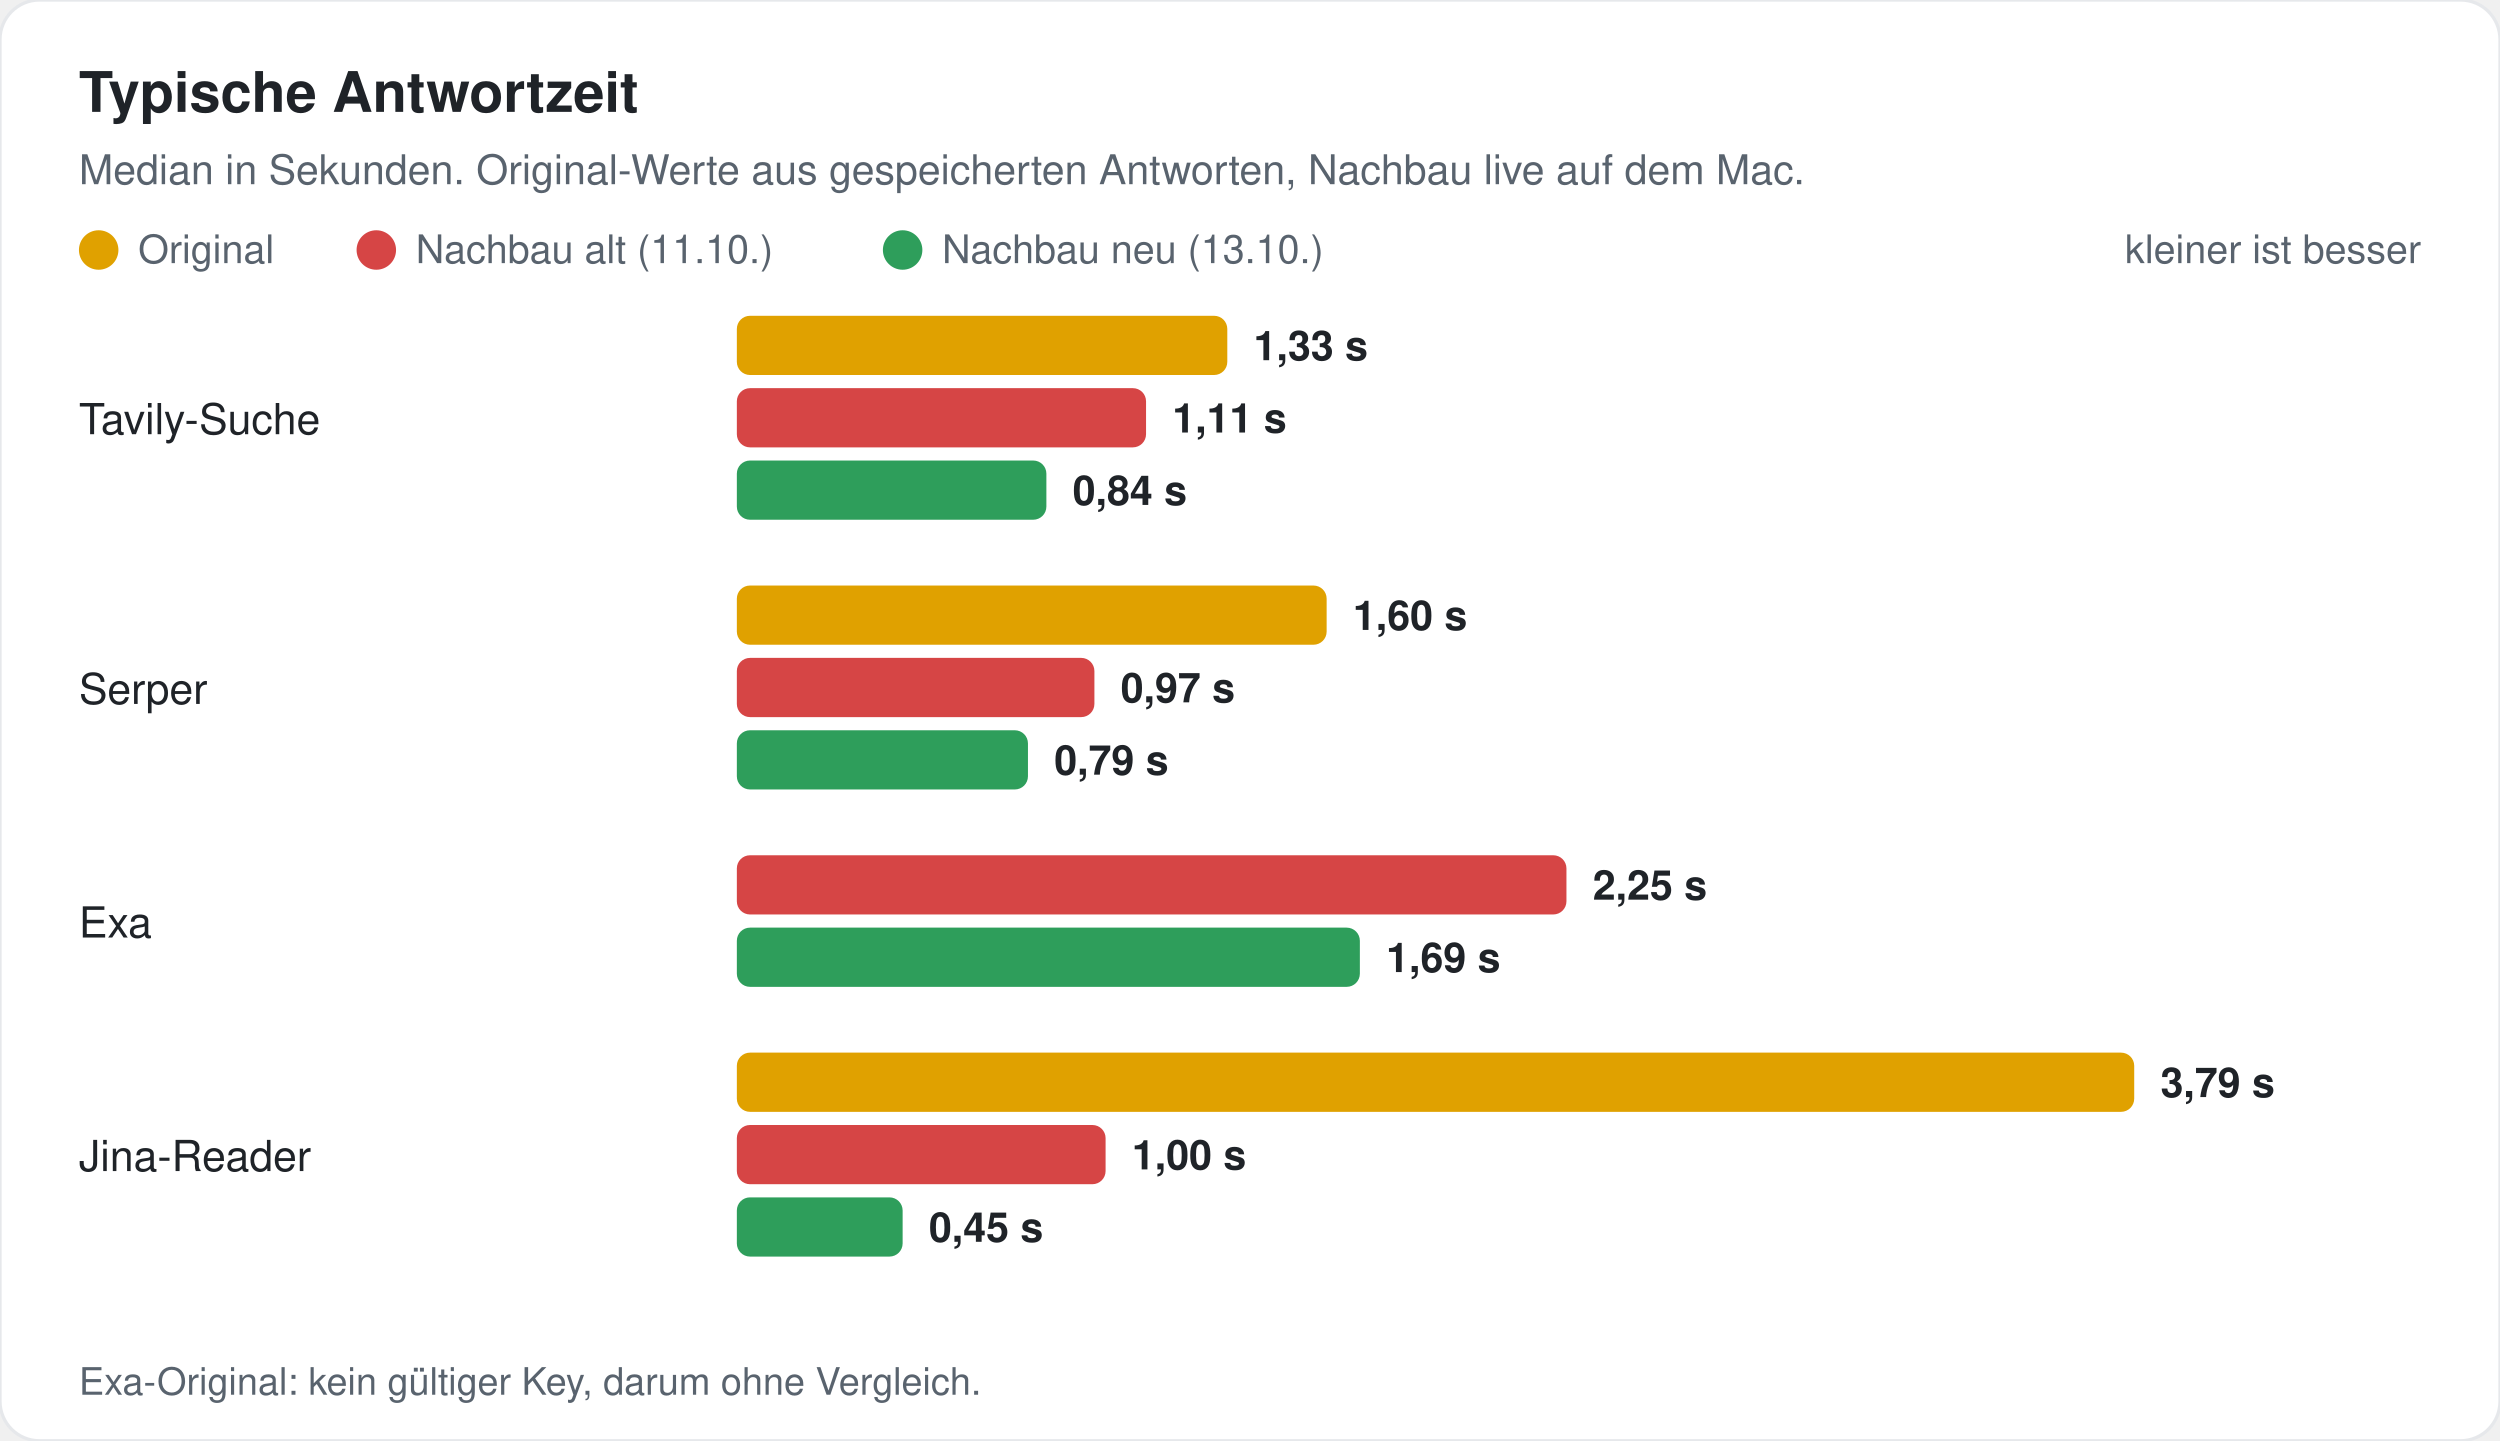
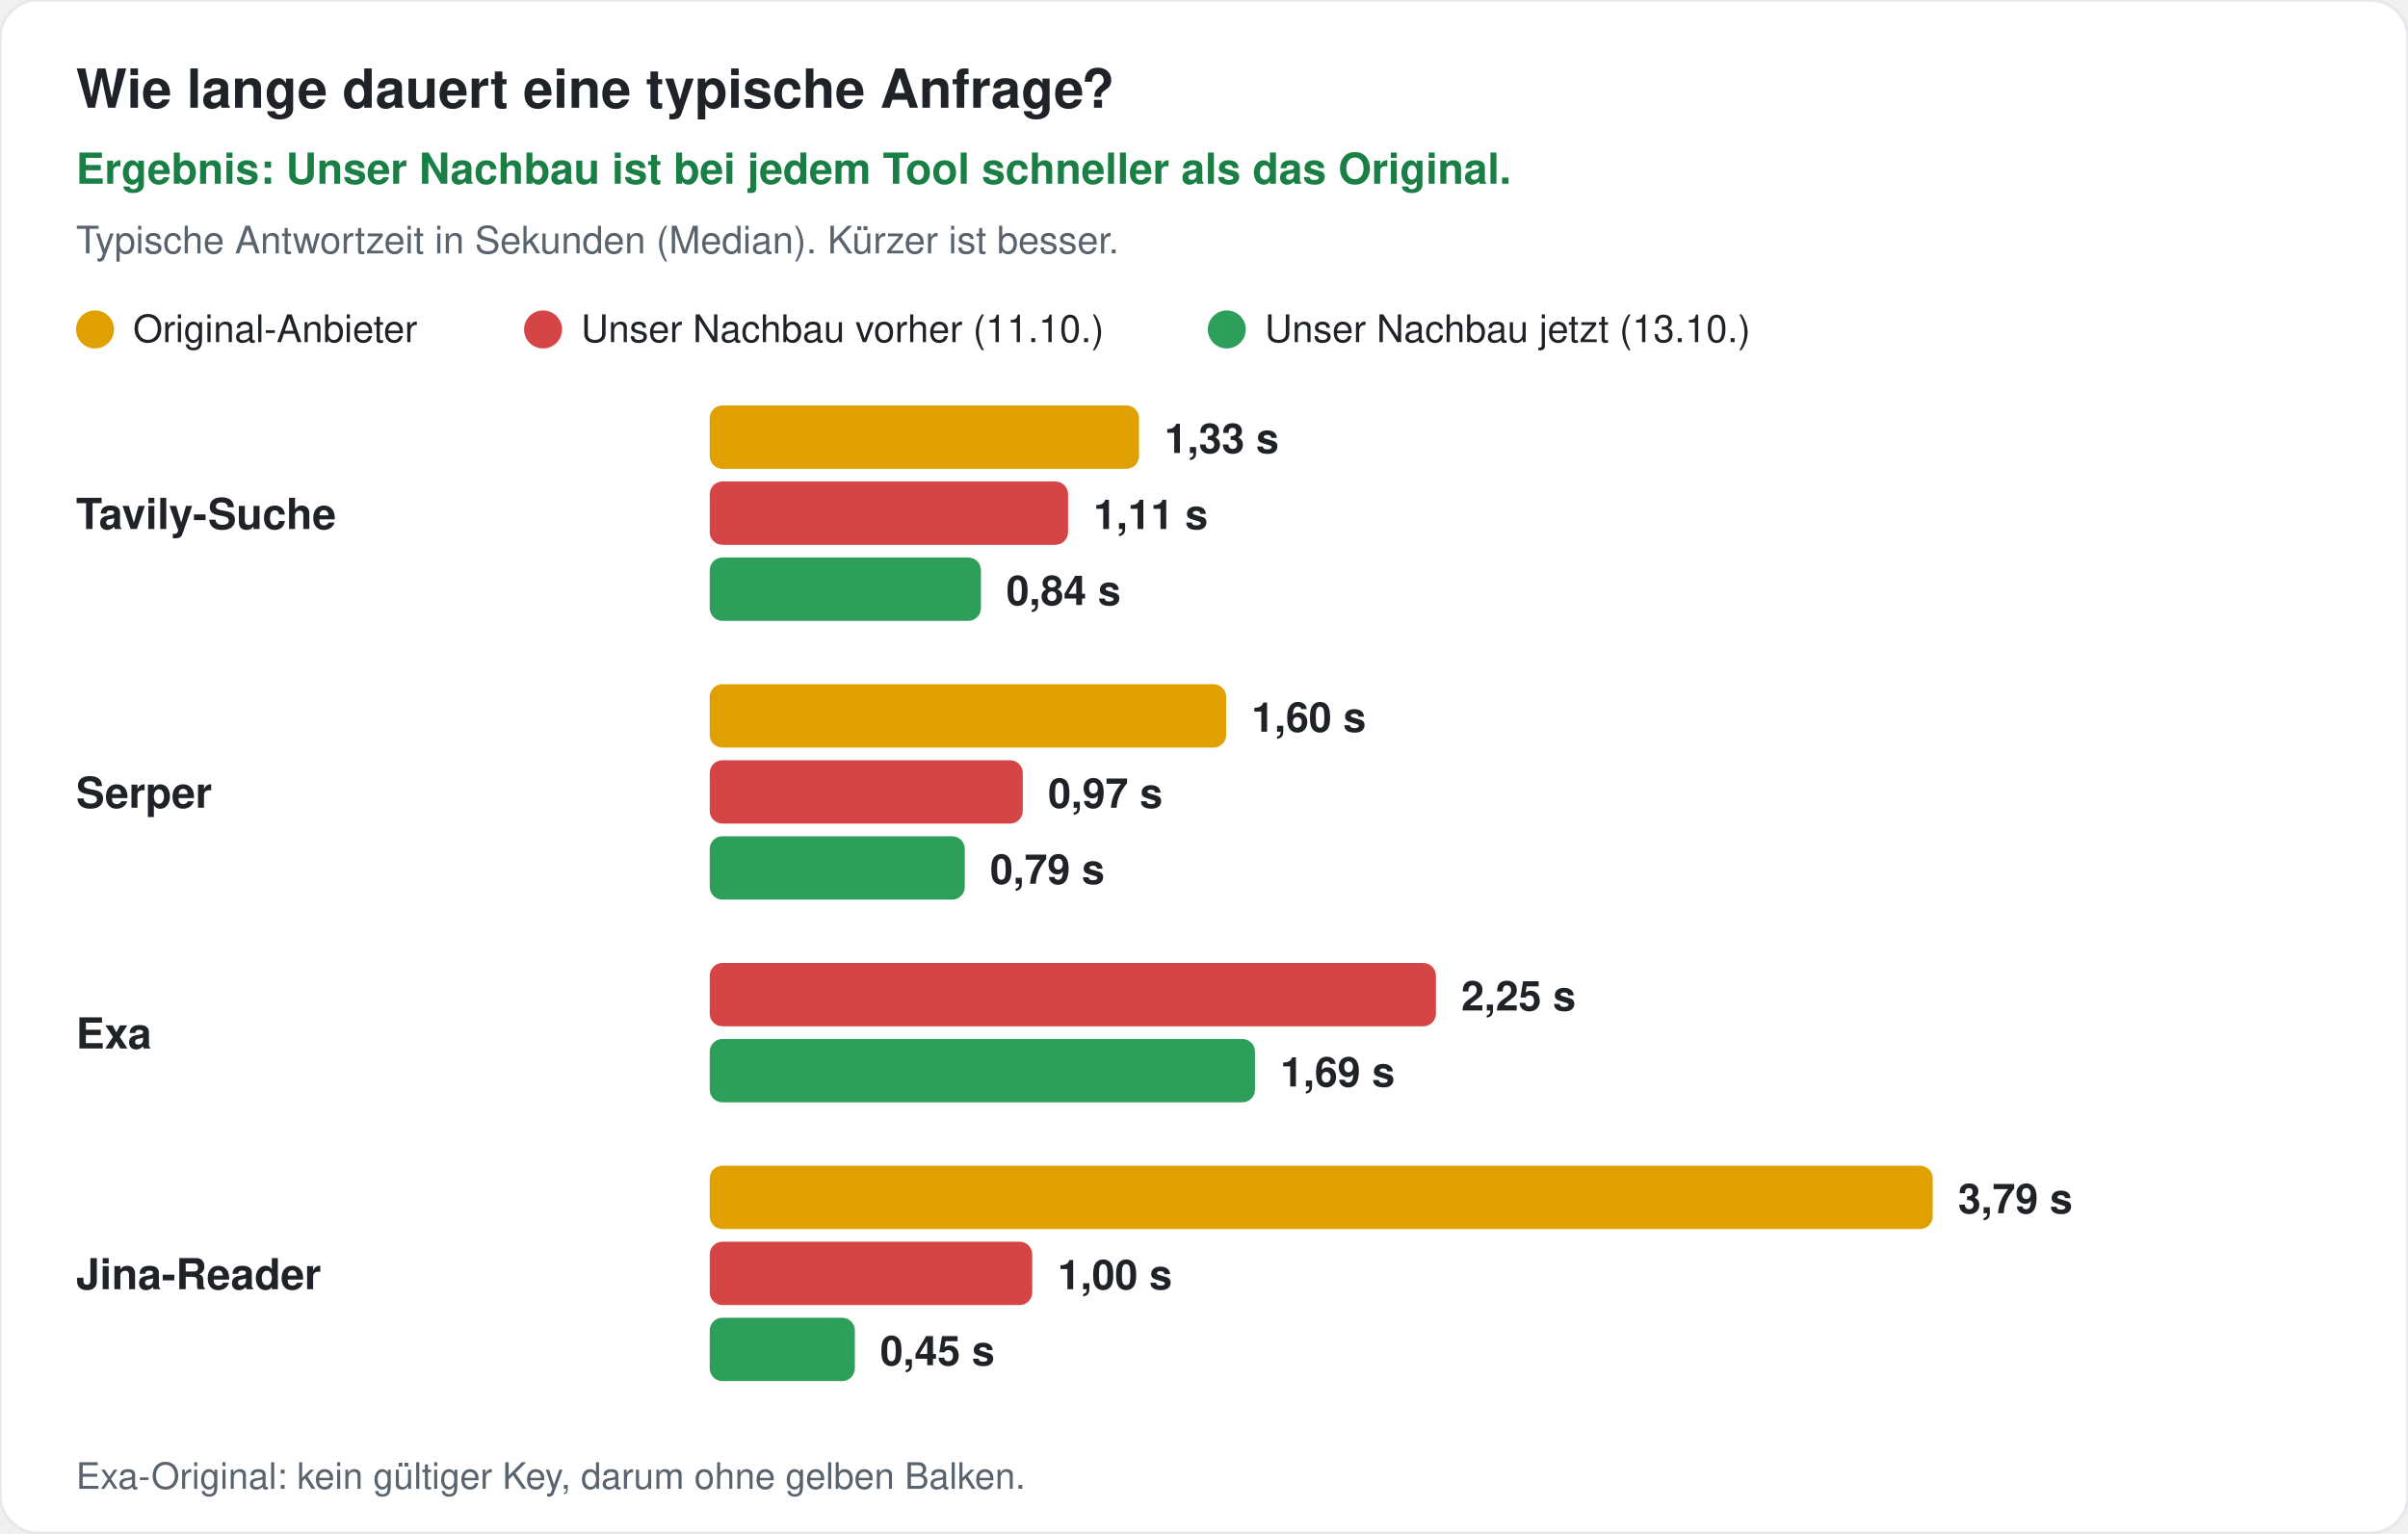
- <svg xmlns="http://www.w3.org/2000/svg" width="760" height="438" viewBox="0 0 760 438" font-family="-apple-system, BlinkMacSystemFont, 'Segoe UI', Helvetica, Arial, sans-serif">
-   <rect width="760" height="438" rx="12" fill="#FFFFFF" stroke="#E6E8EB" />
-   <text x="24.0" y="34.0" font-size="17" fill="#1F2328" text-anchor="start" font-weight="650">Typische Antwortzeit</text>
-   <text x="24.0" y="56.0" font-size="12.5" fill="#59636E" text-anchor="start" font-weight="400">Median in Sekunden. Original-Werte aus gespeicherten Antworten, Nachbau live auf dem Mac.</text>
-   <circle cx="30" cy="76" r="6" fill="#E0A100" />
-   <text x="42.0" y="80.0" font-size="12" fill="#59636E" text-anchor="start" font-weight="400">Original</text>
-   <circle cx="114.4" cy="76" r="6" fill="#D64545" />
-   <text x="126.4" y="80.0" font-size="12" fill="#59636E" text-anchor="start" font-weight="400">Nachbau alt (11.10.)</text>
-   <circle cx="274.4" cy="76" r="6" fill="#2E9E5B" />
-   <text x="286.4" y="80.0" font-size="12" fill="#59636E" text-anchor="start" font-weight="400">Nachbau neu (13.10.)</text>
-   <text x="736.0" y="80.0" font-size="12" fill="#59636E" text-anchor="end" font-weight="400">kleiner ist besser</text>
-   <text x="24.0" y="132.0" font-size="13" fill="#1F2328" text-anchor="start" font-weight="400">Tavily-Suche</text>
-   <rect x="224" y="96" width="149.1" height="18" rx="4" fill="#E0A100" />
-   <text x="381.1" y="109.5" font-size="12.5" fill="#1F2328" text-anchor="start" font-weight="600">1,33 s</text>
-   <rect x="224" y="118" width="124.4" height="18" rx="4" fill="#D64545" />
-   <text x="356.4" y="131.5" font-size="12.5" fill="#1F2328" text-anchor="start" font-weight="600">1,11 s</text>
-   <rect x="224" y="140" width="94.1" height="18" rx="4" fill="#2E9E5B" />
-   <text x="326.1" y="153.5" font-size="12.5" fill="#1F2328" text-anchor="start" font-weight="600">0,84 s</text>
-   <text x="24.0" y="214.0" font-size="13" fill="#1F2328" text-anchor="start" font-weight="400">Serper</text>
-   <rect x="224" y="178" width="179.3" height="18" rx="4" fill="#E0A100" />
-   <text x="411.3" y="191.5" font-size="12.5" fill="#1F2328" text-anchor="start" font-weight="600">1,60 s</text>
-   <rect x="224" y="200" width="108.7" height="18" rx="4" fill="#D64545" />
-   <text x="340.7" y="213.5" font-size="12.5" fill="#1F2328" text-anchor="start" font-weight="600">0,97 s</text>
-   <rect x="224" y="222" width="88.5" height="18" rx="4" fill="#2E9E5B" />
-   <text x="320.5" y="235.5" font-size="12.5" fill="#1F2328" text-anchor="start" font-weight="600">0,79 s</text>
-   <text x="24.0" y="285.0" font-size="13" fill="#1F2328" text-anchor="start" font-weight="400">Exa</text>
-   <rect x="224" y="260" width="252.2" height="18" rx="4" fill="#D64545" />
-   <text x="484.2" y="273.5" font-size="12.5" fill="#1F2328" text-anchor="start" font-weight="600">2,25 s</text>
-   <rect x="224" y="282" width="189.4" height="18" rx="4" fill="#2E9E5B" />
-   <text x="421.4" y="295.5" font-size="12.5" fill="#1F2328" text-anchor="start" font-weight="600">1,69 s</text>
-   <text x="24.0" y="356.0" font-size="13" fill="#1F2328" text-anchor="start" font-weight="400">Jina-Reader</text>
-   <rect x="224" y="320" width="424.8" height="18" rx="4" fill="#E0A100" />
-   <text x="656.8" y="333.5" font-size="12.5" fill="#1F2328" text-anchor="start" font-weight="600">3,79 s</text>
-   <rect x="224" y="342" width="112.1" height="18" rx="4" fill="#D64545" />
-   <text x="344.1" y="355.5" font-size="12.5" fill="#1F2328" text-anchor="start" font-weight="600">1,00 s</text>
-   <rect x="224" y="364" width="50.4" height="18" rx="4" fill="#2E9E5B" />
-   <text x="282.4" y="377.5" font-size="12.5" fill="#1F2328" text-anchor="start" font-weight="600">0,45 s</text>
-   <text x="24.0" y="424.0" font-size="11.5" fill="#59636E" text-anchor="start" font-weight="400">Exa-Original: kein gültiger Key, darum ohne Vergleich.</text>
+ <svg xmlns="http://www.w3.org/2000/svg" width="760" height="484" viewBox="0 0 760 484" font-family="-apple-system, BlinkMacSystemFont, 'Segoe UI', Helvetica, Arial, sans-serif">
+   <rect width="760" height="484" rx="12" fill="#FFFFFF" stroke="#E6E8EB" />
+   <text x="24.0" y="34.0" font-size="17" fill="#1F2328" text-anchor="start" font-weight="650">Wie lange dauert eine typische Anfrage?</text>
+   <text x="24.0" y="58.0" font-size="13.5" fill="#1A7F45" text-anchor="start" font-weight="650">Ergebnis: Unser Nachbau ist bei jedem Tool schneller als das Original.</text>
+   <text x="24.0" y="80.0" font-size="12" fill="#59636E" text-anchor="start" font-weight="400">Typische Antwortzeit in Sekunden (Median). Kürzer ist besser.</text>
+   <circle cx="30" cy="104" r="6" fill="#E0A100" />
+   <text x="42.0" y="108.0" font-size="12" fill="#1F2328" text-anchor="start" font-weight="400">Original-Anbieter</text>
+   <circle cx="171.4" cy="104" r="6" fill="#D64545" />
+   <text x="183.4" y="108.0" font-size="12" fill="#1F2328" text-anchor="start" font-weight="400">Unser Nachbau vorher (11.10.)</text>
+   <circle cx="387.2" cy="104" r="6" fill="#2E9E5B" />
+   <text x="399.2" y="108.0" font-size="12" fill="#1F2328" text-anchor="start" font-weight="400">Unser Nachbau jetzt (13.10.)</text>
+   <text x="24.0" y="167.0" font-size="13.5" fill="#1F2328" text-anchor="start" font-weight="600">Tavily-Suche</text>
+   <rect x="224" y="128" width="135.5" height="20" rx="4" fill="#E0A100" />
+   <text x="367.5" y="143.0" font-size="13" fill="#1F2328" text-anchor="start" font-weight="650">1,33 s</text>
+   <rect x="224" y="152" width="113.1" height="20" rx="4" fill="#D64545" />
+   <text x="345.1" y="167.0" font-size="13" fill="#1F2328" text-anchor="start" font-weight="650">1,11 s</text>
+   <rect x="224" y="176" width="85.6" height="20" rx="4" fill="#2E9E5B" />
+   <text x="317.6" y="191.0" font-size="13" fill="#1F2328" text-anchor="start" font-weight="650">0,84 s</text>
+   <text x="24.0" y="255.0" font-size="13.5" fill="#1F2328" text-anchor="start" font-weight="600">Serper</text>
+   <rect x="224" y="216" width="163.0" height="20" rx="4" fill="#E0A100" />
+   <text x="395.0" y="231.0" font-size="13" fill="#1F2328" text-anchor="start" font-weight="650">1,60 s</text>
+   <rect x="224" y="240" width="98.8" height="20" rx="4" fill="#D64545" />
+   <text x="330.8" y="255.0" font-size="13" fill="#1F2328" text-anchor="start" font-weight="650">0,97 s</text>
+   <rect x="224" y="264" width="80.5" height="20" rx="4" fill="#2E9E5B" />
+   <text x="312.5" y="279.0" font-size="13" fill="#1F2328" text-anchor="start" font-weight="650">0,79 s</text>
+   <text x="24.0" y="331.0" font-size="13.5" fill="#1F2328" text-anchor="start" font-weight="600">Exa</text>
+   <rect x="224" y="304" width="229.2" height="20" rx="4" fill="#D64545" />
+   <text x="461.2" y="319.0" font-size="13" fill="#1F2328" text-anchor="start" font-weight="650">2,25 s</text>
+   <rect x="224" y="328" width="172.1" height="20" rx="4" fill="#2E9E5B" />
+   <text x="404.1" y="343.0" font-size="13" fill="#1F2328" text-anchor="start" font-weight="650">1,69 s</text>
+   <text x="24.0" y="407.0" font-size="13.5" fill="#1F2328" text-anchor="start" font-weight="600">Jina-Reader</text>
+   <rect x="224" y="368" width="386.0" height="20" rx="4" fill="#E0A100" />
+   <text x="618.0" y="383.0" font-size="13" fill="#1F2328" text-anchor="start" font-weight="650">3,79 s</text>
+   <rect x="224" y="392" width="101.8" height="20" rx="4" fill="#D64545" />
+   <text x="333.8" y="407.0" font-size="13" fill="#1F2328" text-anchor="start" font-weight="650">1,00 s</text>
+   <rect x="224" y="416" width="45.8" height="20" rx="4" fill="#2E9E5B" />
+   <text x="277.8" y="431.0" font-size="13" fill="#1F2328" text-anchor="start" font-weight="650">0,45 s</text>
+   <text x="24.0" y="470.0" font-size="11.5" fill="#59636E" text-anchor="start" font-weight="400">Exa-Original: kein gültiger Key, darum ohne gelben Balken.</text>
</svg>
